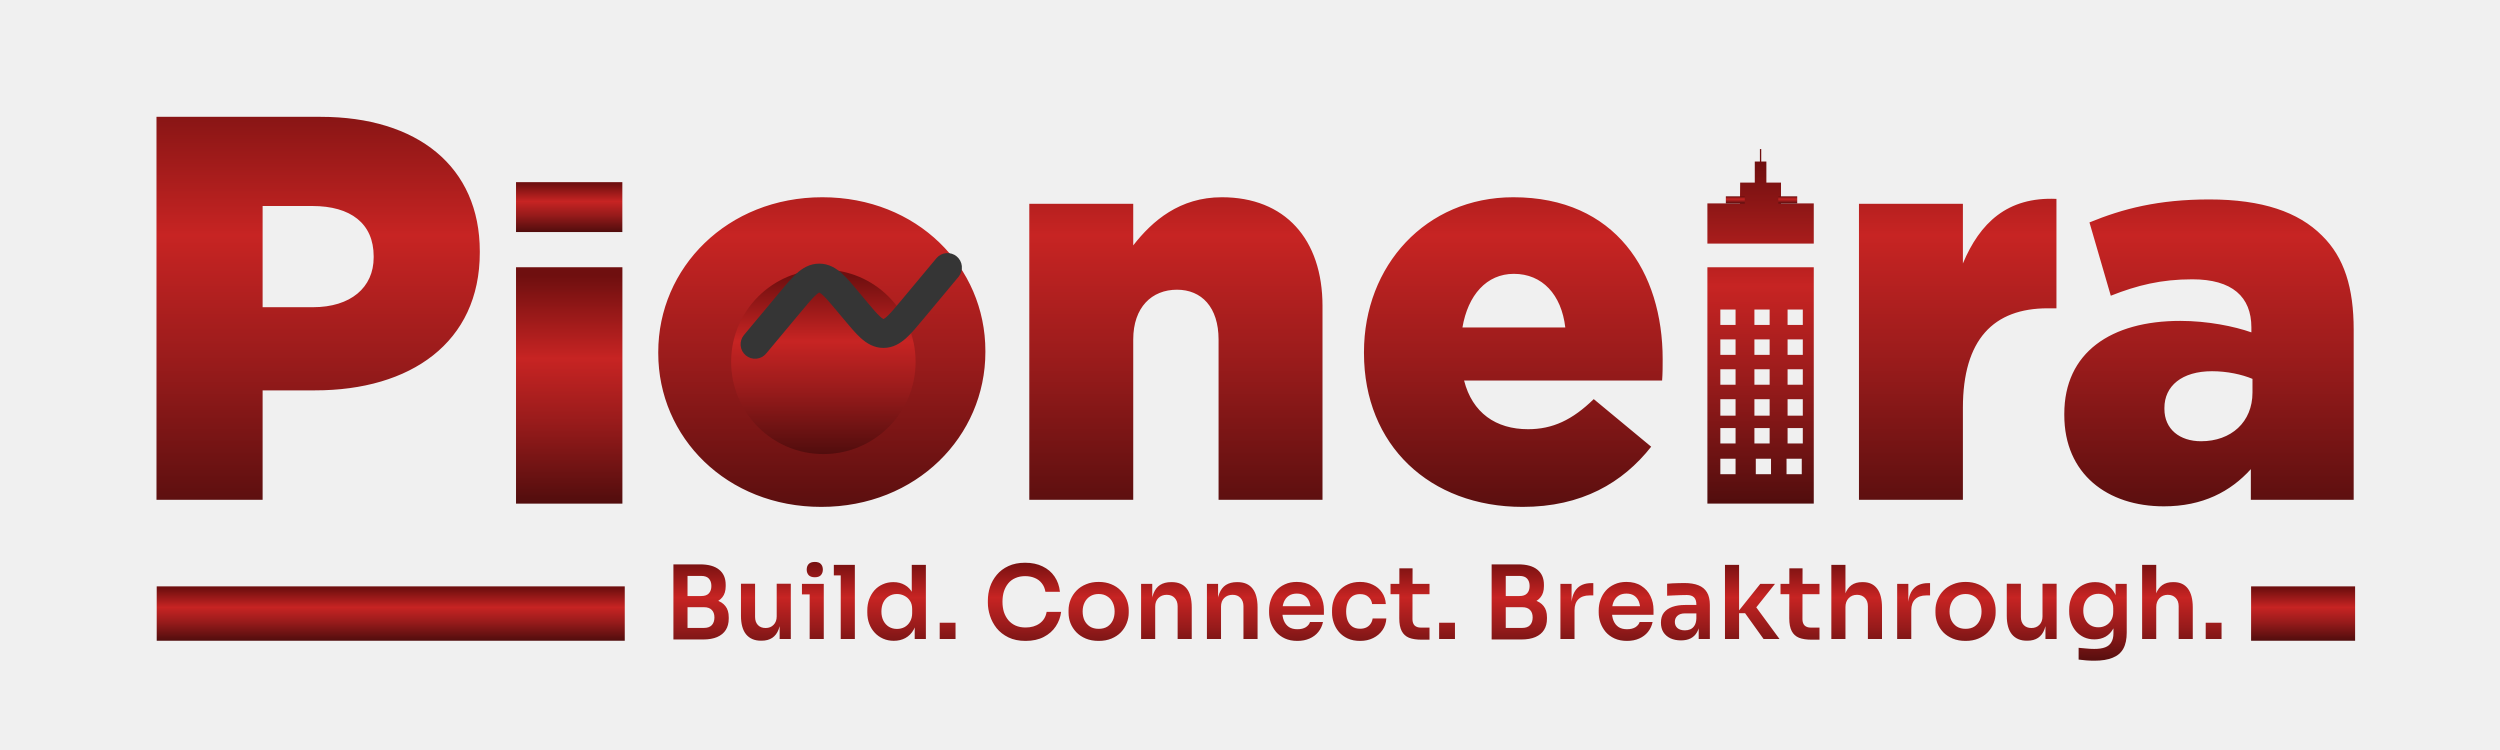
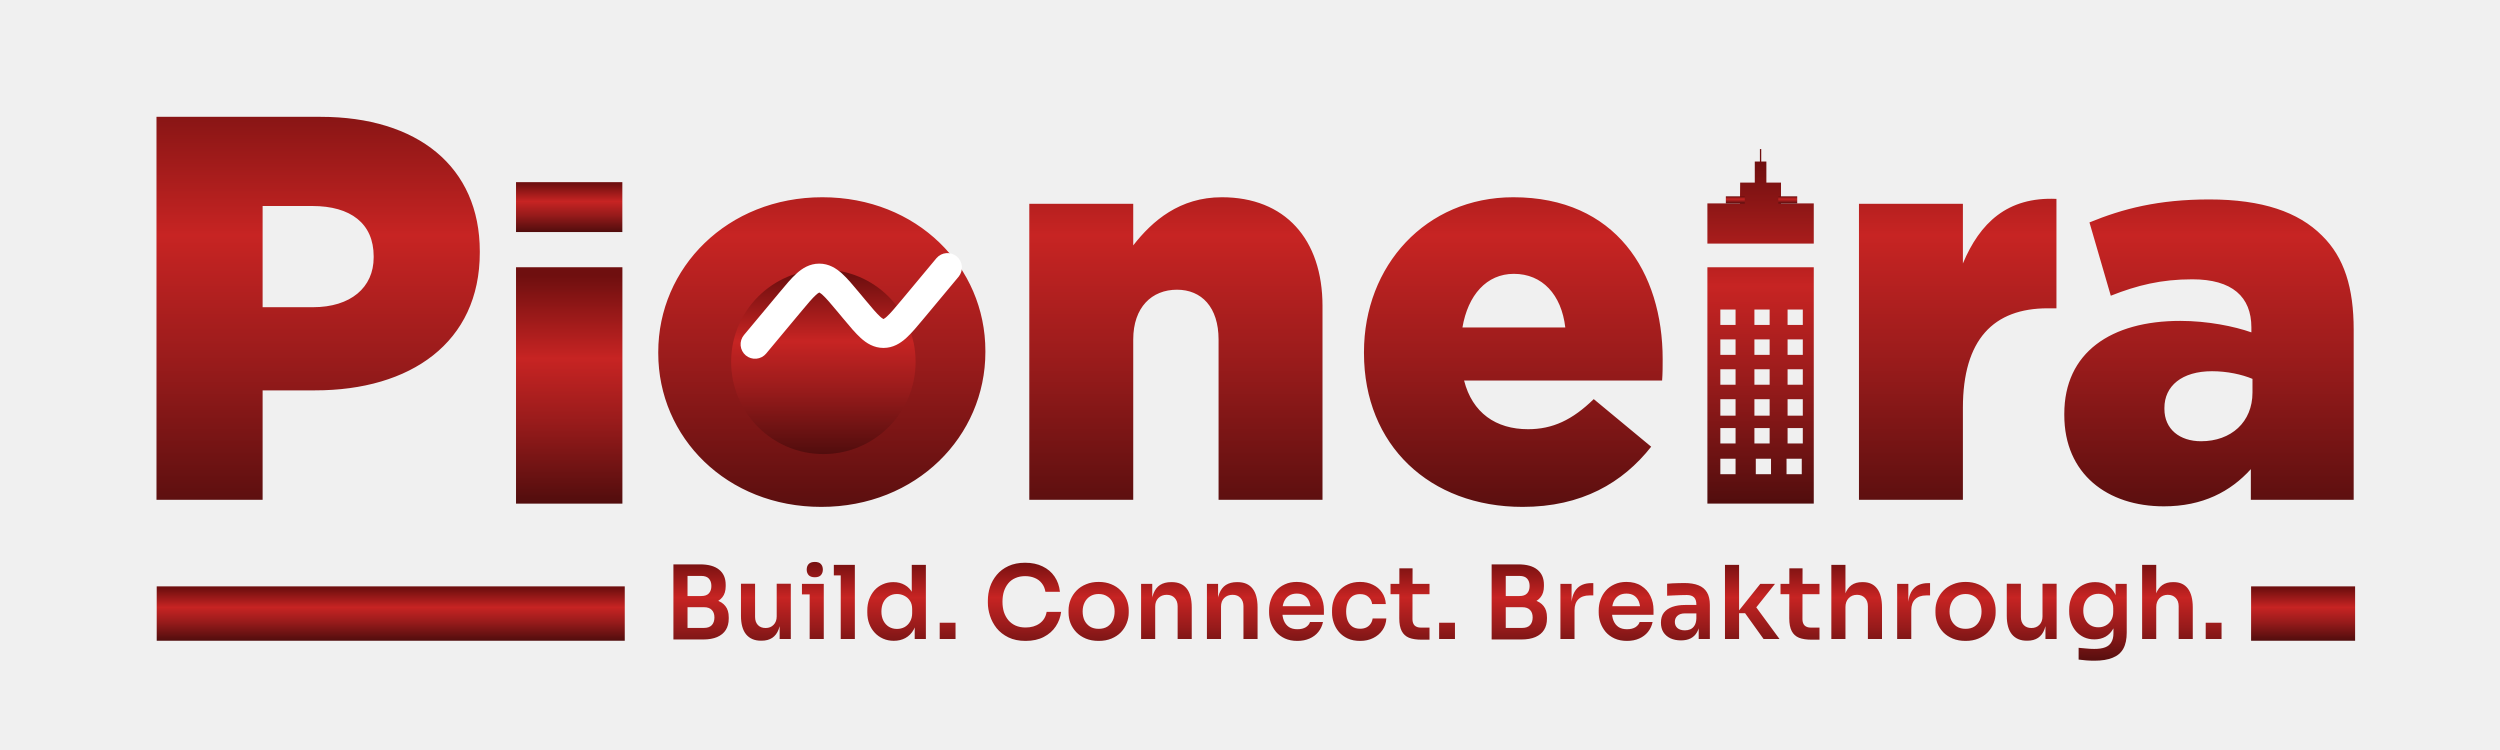
<svg xmlns="http://www.w3.org/2000/svg" width="300" height="90" viewBox="0 0 300 90" fill="none">
  <path d="M18.778 59.973V14.02H38.472C50.092 14.02 57.576 19.994 57.576 30.169V30.301C57.576 41.132 49.239 46.844 37.816 46.844H31.514V59.973H18.778ZM31.514 36.865H37.553C42.083 36.865 44.84 34.502 44.84 30.891V30.76C44.84 26.821 42.083 24.721 37.488 24.721H31.514V36.865ZM98.552 60.827C87.195 60.827 78.99 52.489 78.99 42.38V42.248C78.99 32.139 87.261 23.67 98.684 23.67C110.041 23.67 118.246 32.007 118.246 42.117V42.248C118.246 52.358 109.975 60.827 98.552 60.827ZM98.684 50.257C103.213 50.257 106.102 46.647 106.102 42.38V42.248C106.102 37.916 102.951 34.239 98.552 34.239C94.023 34.239 91.134 37.85 91.134 42.117V42.248C91.134 46.581 94.285 50.257 98.684 50.257ZM123.515 59.973V24.458H135.988V29.447C138.285 26.493 141.568 23.67 146.622 23.67C154.172 23.67 158.701 28.66 158.701 36.734V59.973H146.228V40.739C146.228 36.865 144.193 34.765 141.239 34.765C138.22 34.765 135.988 36.865 135.988 40.739V59.973H123.515ZM182.714 60.827C171.554 60.827 163.677 53.408 163.677 42.38V42.248C163.677 31.876 171.095 23.67 181.598 23.67C193.874 23.67 199.52 32.664 199.52 43.102C199.52 43.89 199.52 44.809 199.454 45.662H175.69C176.675 49.535 179.498 51.505 183.371 51.505C186.325 51.505 188.688 50.389 191.249 47.894L198.141 53.605C194.728 57.938 189.804 60.827 182.714 60.827ZM175.493 39.294H187.835C187.375 35.355 185.078 32.861 181.664 32.861C178.382 32.861 176.15 35.421 175.493 39.294ZM223.075 59.973V24.458H235.548V31.614C237.583 26.756 240.865 23.605 246.774 23.867V36.997H245.723C239.224 36.997 235.548 40.739 235.548 48.944V59.973H223.075ZM259.663 60.761C252.901 60.761 247.715 56.888 247.715 49.798V49.666C247.715 42.314 253.295 38.507 261.632 38.507C264.915 38.507 268.131 39.163 270.166 39.885V39.294C270.166 35.618 267.869 33.517 263.077 33.517C259.335 33.517 256.446 34.239 253.295 35.487L250.735 26.69C254.739 25.049 259.006 23.933 265.112 23.933C271.479 23.933 275.812 25.443 278.635 28.266C281.326 30.891 282.442 34.568 282.442 39.557V59.973H270.101V56.297C267.672 58.988 264.324 60.761 259.663 60.761ZM264.127 52.949C267.738 52.949 270.298 50.651 270.298 47.106V45.465C269.05 44.94 267.278 44.546 265.44 44.546C261.829 44.546 259.729 46.319 259.729 48.944V49.076C259.729 51.505 261.567 52.949 264.127 52.949Z" fill="url(#paint0_linear_485_43)" />
  <ellipse cx="98.804" cy="43.421" rx="11.068" ry="11.068" fill="url(#paint1_linear_485_43)" />
  <path d="M82.259 76.738V75.349H84.488C84.894 75.349 85.203 75.24 85.414 75.02C85.625 74.793 85.731 74.484 85.731 74.094C85.731 73.705 85.625 73.404 85.414 73.193C85.203 72.974 84.894 72.864 84.488 72.864H82.259V71.804H84.366C84.959 71.804 85.487 71.877 85.95 72.024C86.421 72.162 86.786 72.397 87.046 72.73C87.314 73.063 87.448 73.51 87.448 74.07V74.241C87.448 74.769 87.331 75.219 87.095 75.593C86.868 75.958 86.522 76.242 86.059 76.445C85.605 76.64 85.04 76.738 84.366 76.738H82.259ZM80.809 76.738V67.724H82.503V76.738H80.809ZM82.259 72.584V71.524H84.159C84.573 71.524 84.878 71.415 85.073 71.195C85.268 70.976 85.365 70.684 85.365 70.318C85.365 69.953 85.268 69.66 85.073 69.441C84.878 69.222 84.573 69.112 84.159 69.112H82.259V67.724H84.001C85.008 67.724 85.771 67.935 86.291 68.357C86.819 68.779 87.083 69.384 87.083 70.172V70.343C87.083 70.895 86.949 71.337 86.681 71.67C86.421 71.995 86.059 72.231 85.597 72.377C85.134 72.515 84.602 72.584 84.001 72.584H82.259ZM91.316 76.884C90.552 76.884 89.959 76.632 89.537 76.129C89.123 75.625 88.916 74.878 88.916 73.887V70.05H90.609V74.034C90.609 74.44 90.723 74.764 90.95 75.008C91.177 75.243 91.486 75.361 91.876 75.361C92.266 75.361 92.582 75.235 92.826 74.984C93.078 74.732 93.204 74.391 93.204 73.96V70.05H94.897V76.677H93.557V73.863H93.691C93.691 74.529 93.606 75.085 93.435 75.532C93.264 75.978 93.009 76.316 92.668 76.543C92.327 76.77 91.9 76.884 91.389 76.884H91.316ZM97.159 76.677V70.062H98.852V76.677H97.159ZM96.233 71.329V70.062H98.852V71.329H96.233ZM97.78 69.271C97.447 69.271 97.199 69.185 97.037 69.015C96.882 68.836 96.805 68.617 96.805 68.357C96.805 68.081 96.882 67.858 97.037 67.687C97.199 67.516 97.447 67.431 97.78 67.431C98.113 67.431 98.356 67.516 98.511 67.687C98.665 67.858 98.742 68.081 98.742 68.357C98.742 68.617 98.665 68.836 98.511 69.015C98.356 69.185 98.113 69.271 97.78 69.271ZM100.888 76.677V67.784H102.582V76.677H100.888ZM100.06 69.051V67.784H102.582V69.051H100.06ZM107.255 76.896C106.793 76.896 106.366 76.811 105.976 76.64C105.587 76.47 105.25 76.23 104.965 75.922C104.681 75.613 104.462 75.256 104.308 74.85C104.153 74.436 104.076 73.989 104.076 73.51V73.254C104.076 72.783 104.149 72.34 104.295 71.926C104.45 71.512 104.661 71.151 104.929 70.842C105.205 70.533 105.534 70.294 105.915 70.123C106.305 69.945 106.736 69.855 107.207 69.855C107.726 69.855 108.181 69.969 108.571 70.196C108.969 70.416 109.286 70.749 109.521 71.195C109.757 71.642 109.887 72.202 109.911 72.876L109.412 72.292V67.784H111.105V76.677H109.765V73.863H110.057C110.033 74.537 109.895 75.101 109.643 75.556C109.391 76.003 109.058 76.34 108.644 76.567C108.238 76.787 107.775 76.896 107.255 76.896ZM107.633 75.471C107.966 75.471 108.271 75.398 108.547 75.252C108.823 75.097 109.042 74.878 109.204 74.594C109.375 74.302 109.46 73.96 109.46 73.571V73.083C109.46 72.694 109.375 72.369 109.204 72.109C109.034 71.841 108.811 71.638 108.534 71.5C108.258 71.354 107.958 71.281 107.633 71.281C107.268 71.281 106.943 71.37 106.659 71.549C106.382 71.719 106.163 71.963 106.001 72.279C105.846 72.596 105.769 72.966 105.769 73.388C105.769 73.81 105.851 74.18 106.013 74.496C106.175 74.805 106.395 75.045 106.671 75.215C106.955 75.386 107.276 75.471 107.633 75.471ZM112.764 76.677V74.728H114.664V76.677H112.764ZM123.074 76.908C122.27 76.908 121.58 76.766 121.003 76.482C120.427 76.198 119.956 75.828 119.59 75.374C119.233 74.919 118.969 74.423 118.798 73.887C118.628 73.351 118.543 72.836 118.543 72.34V72.072C118.543 71.52 118.628 70.976 118.798 70.44C118.977 69.904 119.249 69.417 119.615 68.978C119.98 68.54 120.443 68.191 121.003 67.931C121.572 67.663 122.242 67.529 123.013 67.529C123.817 67.529 124.515 67.675 125.108 67.967C125.709 68.251 126.188 68.657 126.546 69.185C126.903 69.705 127.118 70.314 127.191 71.013H125.449C125.384 70.606 125.238 70.265 125.011 69.989C124.792 69.705 124.511 69.494 124.17 69.356C123.829 69.21 123.444 69.137 123.013 69.137C122.575 69.137 122.185 69.214 121.844 69.368C121.503 69.514 121.218 69.725 120.991 70.001C120.764 70.278 120.589 70.603 120.467 70.976C120.354 71.35 120.297 71.764 120.297 72.219C120.297 72.657 120.354 73.063 120.467 73.437C120.589 73.81 120.768 74.139 121.003 74.423C121.239 74.699 121.527 74.915 121.868 75.069C122.217 75.223 122.619 75.3 123.074 75.3C123.74 75.3 124.3 75.138 124.755 74.813C125.218 74.48 125.498 74.017 125.596 73.424H127.337C127.256 74.058 127.041 74.638 126.692 75.166C126.343 75.694 125.864 76.117 125.254 76.433C124.645 76.75 123.919 76.908 123.074 76.908ZM131.842 76.908C131.258 76.908 130.742 76.815 130.295 76.628C129.849 76.441 129.471 76.19 129.163 75.873C128.854 75.548 128.618 75.183 128.456 74.777C128.302 74.371 128.225 73.948 128.225 73.51V73.254C128.225 72.799 128.306 72.369 128.468 71.963C128.639 71.549 128.878 71.183 129.187 70.866C129.504 70.542 129.885 70.29 130.332 70.111C130.779 69.924 131.282 69.831 131.842 69.831C132.403 69.831 132.906 69.924 133.353 70.111C133.8 70.29 134.177 70.542 134.486 70.866C134.803 71.183 135.042 71.549 135.205 71.963C135.367 72.369 135.448 72.799 135.448 73.254V73.51C135.448 73.948 135.367 74.371 135.205 74.777C135.05 75.183 134.819 75.548 134.51 75.873C134.202 76.19 133.824 76.441 133.377 76.628C132.931 76.815 132.419 76.908 131.842 76.908ZM131.842 75.459C132.257 75.459 132.606 75.369 132.89 75.191C133.174 75.004 133.389 74.756 133.536 74.448C133.682 74.131 133.755 73.774 133.755 73.376C133.755 72.97 133.678 72.612 133.523 72.304C133.377 71.987 133.158 71.739 132.866 71.561C132.581 71.374 132.24 71.281 131.842 71.281C131.445 71.281 131.099 71.374 130.807 71.561C130.523 71.739 130.304 71.987 130.149 72.304C129.995 72.612 129.918 72.97 129.918 73.376C129.918 73.774 129.991 74.131 130.137 74.448C130.291 74.756 130.511 75.004 130.795 75.191C131.079 75.369 131.428 75.459 131.842 75.459ZM136.931 76.677V70.062H138.271V72.901H138.149C138.149 72.227 138.238 71.666 138.417 71.22C138.596 70.765 138.859 70.424 139.209 70.196C139.566 69.969 140.009 69.855 140.536 69.855H140.609C141.397 69.855 141.994 70.111 142.4 70.623C142.806 71.126 143.009 71.882 143.009 72.888V76.677H141.316V72.742C141.316 72.336 141.198 72.007 140.963 71.756C140.735 71.504 140.419 71.378 140.013 71.378C139.598 71.378 139.261 71.508 139.002 71.768C138.75 72.02 138.624 72.361 138.624 72.791V76.677H136.931ZM144.83 76.677V70.062H146.169V72.901H146.048C146.048 72.227 146.137 71.666 146.316 71.22C146.494 70.765 146.758 70.424 147.107 70.196C147.465 69.969 147.907 69.855 148.435 69.855H148.508C149.296 69.855 149.893 70.111 150.299 70.623C150.705 71.126 150.908 71.882 150.908 72.888V76.677H149.215V72.742C149.215 72.336 149.097 72.007 148.862 71.756C148.634 71.504 148.317 71.378 147.911 71.378C147.497 71.378 147.16 71.508 146.9 71.768C146.649 72.02 146.523 72.361 146.523 72.791V76.677H144.83ZM155.688 76.908C155.12 76.908 154.621 76.811 154.19 76.616C153.768 76.421 153.415 76.161 153.13 75.836C152.854 75.503 152.643 75.134 152.497 74.728C152.359 74.322 152.29 73.908 152.29 73.485V73.254C152.29 72.815 152.359 72.393 152.497 71.987C152.643 71.573 152.854 71.207 153.13 70.891C153.415 70.566 153.764 70.31 154.178 70.123C154.592 69.928 155.071 69.831 155.615 69.831C156.33 69.831 156.927 69.989 157.406 70.306C157.893 70.615 158.259 71.025 158.502 71.536C158.746 72.04 158.868 72.584 158.868 73.169V73.778H153.009V72.742H157.808L157.284 73.254C157.284 72.832 157.223 72.47 157.101 72.17C156.98 71.869 156.793 71.638 156.541 71.475C156.298 71.313 155.989 71.232 155.615 71.232C155.242 71.232 154.925 71.317 154.665 71.488C154.405 71.658 154.206 71.906 154.068 72.231C153.938 72.547 153.873 72.929 153.873 73.376C153.873 73.79 153.938 74.159 154.068 74.484C154.198 74.801 154.397 75.053 154.665 75.24C154.933 75.418 155.274 75.507 155.688 75.507C156.103 75.507 156.44 75.426 156.699 75.264C156.959 75.093 157.126 74.886 157.199 74.643H158.758C158.661 75.097 158.474 75.495 158.198 75.836C157.922 76.177 157.568 76.441 157.138 76.628C156.716 76.815 156.233 76.908 155.688 76.908ZM163.218 76.908C162.641 76.908 162.142 76.811 161.72 76.616C161.305 76.421 160.956 76.161 160.672 75.836C160.396 75.511 160.189 75.146 160.051 74.74C159.913 74.334 159.844 73.92 159.844 73.498V73.266C159.844 72.82 159.913 72.393 160.051 71.987C160.197 71.573 160.412 71.207 160.696 70.891C160.981 70.566 161.33 70.31 161.744 70.123C162.166 69.928 162.654 69.831 163.206 69.831C163.782 69.831 164.298 69.945 164.753 70.172C165.208 70.391 165.569 70.7 165.837 71.098C166.113 71.496 166.267 71.959 166.3 72.487H164.655C164.615 72.145 164.469 71.861 164.217 71.634C163.973 71.406 163.636 71.293 163.206 71.293C162.832 71.293 162.52 71.382 162.268 71.561C162.024 71.739 161.841 71.987 161.72 72.304C161.598 72.612 161.537 72.97 161.537 73.376C161.537 73.766 161.594 74.119 161.707 74.436C161.829 74.752 162.012 75 162.256 75.179C162.507 75.357 162.828 75.447 163.218 75.447C163.51 75.447 163.762 75.394 163.973 75.288C164.184 75.183 164.351 75.037 164.473 74.85C164.603 74.663 164.684 74.452 164.716 74.216H166.361C166.328 74.752 166.17 75.223 165.886 75.629C165.61 76.027 165.24 76.34 164.777 76.567C164.322 76.795 163.803 76.908 163.218 76.908ZM170.592 76.762C169.983 76.762 169.479 76.685 169.081 76.531C168.692 76.368 168.399 76.1 168.204 75.727C168.009 75.345 167.912 74.833 167.912 74.192L167.924 68.199H169.508L169.496 74.302C169.496 74.626 169.581 74.878 169.751 75.057C169.93 75.227 170.182 75.313 170.507 75.313H171.542V76.762H170.592ZM166.864 71.305V70.062H171.542V71.305H166.864ZM172.695 76.677V74.728H174.595V76.677H172.695ZM180.447 76.738V75.349H182.676C183.082 75.349 183.391 75.24 183.602 75.02C183.813 74.793 183.919 74.484 183.919 74.094C183.919 73.705 183.813 73.404 183.602 73.193C183.391 72.974 183.082 72.864 182.676 72.864H180.447V71.804H182.554C183.147 71.804 183.675 71.877 184.138 72.024C184.609 72.162 184.974 72.397 185.234 72.73C185.502 73.063 185.636 73.51 185.636 74.07V74.241C185.636 74.769 185.519 75.219 185.283 75.593C185.056 75.958 184.711 76.242 184.248 76.445C183.793 76.64 183.228 76.738 182.554 76.738H180.447ZM178.997 76.738V67.724H180.691V76.738H178.997ZM180.447 72.584V71.524H182.347C182.762 71.524 183.066 71.415 183.261 71.195C183.456 70.976 183.553 70.684 183.553 70.318C183.553 69.953 183.456 69.66 183.261 69.441C183.066 69.222 182.762 69.112 182.347 69.112H180.447V67.724H182.189C183.196 67.724 183.959 67.935 184.479 68.357C185.007 68.779 185.271 69.384 185.271 70.172V70.343C185.271 70.895 185.137 71.337 184.869 71.67C184.609 71.995 184.248 72.231 183.785 72.377C183.322 72.515 182.79 72.584 182.189 72.584H180.447ZM187.25 76.677V70.062H188.59V72.864H188.553C188.553 71.914 188.756 71.195 189.163 70.708C189.569 70.221 190.165 69.977 190.953 69.977H191.197V71.451H190.734C190.165 71.451 189.723 71.605 189.406 71.914C189.098 72.215 188.943 72.653 188.943 73.23V76.677H187.25ZM195.242 76.908C194.674 76.908 194.174 76.811 193.744 76.616C193.321 76.421 192.968 76.161 192.684 75.836C192.408 75.503 192.197 75.134 192.051 74.728C191.912 74.322 191.843 73.908 191.843 73.485V73.254C191.843 72.815 191.912 72.393 192.051 71.987C192.197 71.573 192.408 71.207 192.684 70.891C192.968 70.566 193.317 70.31 193.732 70.123C194.146 69.928 194.625 69.831 195.169 69.831C195.884 69.831 196.48 69.989 196.96 70.306C197.447 70.615 197.812 71.025 198.056 71.536C198.3 72.04 198.421 72.584 198.421 73.169V73.778H192.562V72.742H197.362L196.838 73.254C196.838 72.832 196.777 72.47 196.655 72.17C196.533 71.869 196.346 71.638 196.095 71.475C195.851 71.313 195.542 71.232 195.169 71.232C194.795 71.232 194.479 71.317 194.219 71.488C193.959 71.658 193.76 71.906 193.622 72.231C193.492 72.547 193.427 72.929 193.427 73.376C193.427 73.79 193.492 74.159 193.622 74.484C193.752 74.801 193.951 75.053 194.219 75.24C194.487 75.418 194.828 75.507 195.242 75.507C195.656 75.507 195.993 75.426 196.253 75.264C196.513 75.093 196.679 74.886 196.753 74.643H198.312C198.214 75.097 198.027 75.495 197.751 75.836C197.475 76.177 197.122 76.441 196.692 76.628C196.269 76.815 195.786 76.908 195.242 76.908ZM203.843 76.677V74.716H203.563V72.535C203.563 72.154 203.47 71.869 203.283 71.683C203.096 71.496 202.808 71.402 202.418 71.402C202.215 71.402 201.972 71.406 201.687 71.415C201.403 71.423 201.115 71.435 200.823 71.451C200.538 71.459 200.282 71.471 200.055 71.488V70.05C200.242 70.034 200.453 70.018 200.689 70.001C200.924 69.985 201.164 69.977 201.407 69.977C201.659 69.969 201.894 69.965 202.114 69.965C202.796 69.965 203.36 70.054 203.807 70.233C204.262 70.412 204.603 70.692 204.83 71.073C205.066 71.455 205.183 71.955 205.183 72.572V76.677H203.843ZM201.712 76.847C201.233 76.847 200.81 76.762 200.445 76.592C200.088 76.421 199.807 76.177 199.604 75.861C199.409 75.544 199.312 75.162 199.312 74.716C199.312 74.228 199.43 73.831 199.665 73.522C199.909 73.213 200.246 72.982 200.676 72.828C201.115 72.673 201.626 72.596 202.211 72.596H203.746V73.607H202.187C201.797 73.607 201.497 73.705 201.285 73.9C201.082 74.086 200.981 74.33 200.981 74.63C200.981 74.931 201.082 75.174 201.285 75.361C201.497 75.548 201.797 75.641 202.187 75.641C202.422 75.641 202.638 75.601 202.832 75.52C203.035 75.43 203.202 75.284 203.332 75.081C203.47 74.87 203.547 74.586 203.563 74.228L203.977 74.704C203.937 75.166 203.823 75.556 203.636 75.873C203.458 76.19 203.206 76.433 202.881 76.604C202.564 76.766 202.175 76.847 201.712 76.847ZM211.626 76.677L209.409 73.583H208.422L211.236 70.062H213.002L210.408 73.315L210.444 72.462L213.538 76.677H211.626ZM206.997 76.677V67.784H208.69V76.677H206.997ZM217.39 76.762C216.781 76.762 216.277 76.685 215.88 76.531C215.49 76.368 215.197 76.1 215.003 75.727C214.808 75.345 214.71 74.833 214.71 74.192L214.722 68.199H216.306L216.294 74.302C216.294 74.626 216.379 74.878 216.55 75.057C216.728 75.227 216.98 75.313 217.305 75.313H218.34V76.762H217.39ZM213.663 71.305V70.062H218.34V71.305H213.663ZM219.761 76.677V67.784H221.455V72.974H221.162C221.162 72.308 221.247 71.743 221.418 71.281C221.589 70.818 221.84 70.464 222.173 70.221C222.514 69.977 222.945 69.855 223.464 69.855H223.538C224.293 69.855 224.865 70.115 225.255 70.635C225.645 71.155 225.84 71.91 225.84 72.901V76.677H224.147V72.742C224.147 72.32 224.025 71.987 223.781 71.743C223.546 71.5 223.233 71.378 222.843 71.378C222.429 71.378 222.092 71.516 221.832 71.792C221.58 72.06 221.455 72.413 221.455 72.852V76.677H219.761ZM227.66 76.677V70.062H229V72.864H228.964C228.964 71.914 229.167 71.195 229.573 70.708C229.979 70.221 230.576 69.977 231.363 69.977H231.607V71.451H231.144C230.576 71.451 230.133 71.605 229.816 71.914C229.508 72.215 229.353 72.653 229.353 73.23V76.677H227.66ZM235.871 76.908C235.287 76.908 234.771 76.815 234.324 76.628C233.878 76.441 233.5 76.19 233.191 75.873C232.883 75.548 232.647 75.183 232.485 74.777C232.331 74.371 232.254 73.948 232.254 73.51V73.254C232.254 72.799 232.335 72.369 232.497 71.963C232.668 71.549 232.907 71.183 233.216 70.866C233.533 70.542 233.914 70.29 234.361 70.111C234.808 69.924 235.311 69.831 235.871 69.831C236.432 69.831 236.935 69.924 237.382 70.111C237.829 70.29 238.206 70.542 238.515 70.866C238.831 71.183 239.071 71.549 239.233 71.963C239.396 72.369 239.477 72.799 239.477 73.254V73.51C239.477 73.948 239.396 74.371 239.233 74.777C239.079 75.183 238.848 75.548 238.539 75.873C238.23 76.19 237.853 76.441 237.406 76.628C236.96 76.815 236.448 76.908 235.871 76.908ZM235.871 75.459C236.286 75.459 236.635 75.369 236.919 75.191C237.203 75.004 237.418 74.756 237.565 74.448C237.711 74.131 237.784 73.774 237.784 73.376C237.784 72.97 237.707 72.612 237.552 72.304C237.406 71.987 237.187 71.739 236.895 71.561C236.61 71.374 236.269 71.281 235.871 71.281C235.473 71.281 235.128 71.374 234.836 71.561C234.552 71.739 234.332 71.987 234.178 72.304C234.024 72.612 233.947 72.97 233.947 73.376C233.947 73.774 234.02 74.131 234.166 74.448C234.32 74.756 234.54 75.004 234.824 75.191C235.108 75.369 235.457 75.459 235.871 75.459ZM243.213 76.884C242.45 76.884 241.857 76.632 241.435 76.129C241.021 75.625 240.813 74.878 240.813 73.887V70.05H242.507V74.034C242.507 74.44 242.62 74.764 242.848 75.008C243.075 75.243 243.384 75.361 243.774 75.361C244.163 75.361 244.48 75.235 244.724 74.984C244.975 74.732 245.101 74.391 245.101 73.96V70.05H246.795V76.677H245.455V73.863H245.589C245.589 74.529 245.503 75.085 245.333 75.532C245.162 75.978 244.906 76.316 244.565 76.543C244.224 76.77 243.798 76.884 243.286 76.884H243.213ZM251.322 79.284C251.005 79.284 250.68 79.272 250.347 79.247C250.023 79.223 249.718 79.19 249.434 79.15V77.737C249.726 77.769 250.039 77.798 250.372 77.822C250.705 77.854 251.017 77.871 251.31 77.871C251.854 77.871 252.292 77.806 252.625 77.676C252.966 77.546 253.214 77.339 253.368 77.055C253.531 76.778 253.612 76.425 253.612 75.995V74.691L253.977 73.863C253.953 74.472 253.827 74.992 253.6 75.422C253.372 75.844 253.064 76.169 252.674 76.397C252.284 76.616 251.834 76.726 251.322 76.726C250.867 76.726 250.453 76.64 250.079 76.47C249.714 76.299 249.397 76.064 249.129 75.763C248.869 75.463 248.666 75.11 248.52 74.704C248.374 74.297 248.301 73.863 248.301 73.4V73.144C248.301 72.681 248.374 72.251 248.52 71.853C248.675 71.447 248.89 71.094 249.166 70.793C249.442 70.493 249.771 70.261 250.153 70.099C250.534 69.937 250.957 69.855 251.419 69.855C251.964 69.855 252.435 69.973 252.832 70.209C253.238 70.444 253.555 70.785 253.783 71.232C254.01 71.678 254.136 72.227 254.16 72.876L253.868 72.925V70.062H255.208V75.897C255.208 76.701 255.07 77.351 254.794 77.846C254.518 78.342 254.091 78.703 253.515 78.93C252.946 79.166 252.215 79.284 251.322 79.284ZM251.809 75.276C252.134 75.276 252.43 75.203 252.698 75.057C252.966 74.911 253.182 74.699 253.344 74.423C253.506 74.147 253.588 73.814 253.588 73.424V72.998C253.588 72.625 253.502 72.308 253.332 72.048C253.169 71.788 252.954 71.593 252.686 71.463C252.418 71.325 252.126 71.256 251.809 71.256C251.452 71.256 251.135 71.341 250.859 71.512C250.591 71.674 250.38 71.906 250.226 72.206C250.071 72.507 249.994 72.864 249.994 73.278C249.994 73.684 250.071 74.038 250.226 74.338C250.38 74.638 250.591 74.87 250.859 75.032C251.135 75.195 251.452 75.276 251.809 75.276ZM257.055 76.677V67.784H258.748V72.974H258.456C258.456 72.308 258.541 71.743 258.711 71.281C258.882 70.818 259.134 70.464 259.467 70.221C259.808 69.977 260.238 69.855 260.758 69.855H260.831C261.586 69.855 262.159 70.115 262.548 70.635C262.938 71.155 263.133 71.91 263.133 72.901V76.677H261.44V72.742C261.44 72.32 261.318 71.987 261.075 71.743C260.839 71.5 260.526 71.378 260.137 71.378C259.722 71.378 259.385 71.516 259.126 71.792C258.874 72.06 258.748 72.413 258.748 72.852V76.677H257.055ZM264.686 76.677V74.728H266.586V76.677H264.686Z" fill="url(#paint2_linear_485_43)" />
-   <path d="M115.055 33.18C115.336 32.825 115.468 32.374 115.421 31.924C115.375 31.474 115.154 31.06 114.806 30.77C114.459 30.48 114.012 30.338 113.56 30.373C113.109 30.409 112.69 30.62 112.392 30.96L108.238 35.944C107.382 36.973 106.853 37.6 106.421 37.99C106.307 38.1 106.181 38.195 106.044 38.272L106.018 38.284L105.993 38.272C105.855 38.195 105.728 38.1 105.614 37.99C105.181 37.597 104.654 36.973 103.797 35.944L103.122 35.135C102.364 34.222 101.677 33.401 101.039 32.824C100.343 32.195 99.467 31.635 98.311 31.635C97.155 31.635 96.281 32.195 95.583 32.824C94.945 33.401 94.261 34.222 93.503 35.135L89.272 40.207C89.127 40.382 89.017 40.584 88.949 40.802C88.882 41.019 88.857 41.248 88.878 41.474C88.92 41.932 89.142 42.355 89.495 42.65C89.849 42.944 90.305 43.086 90.763 43.044C91.221 43.002 91.644 42.78 91.938 42.426L96.092 37.442C96.947 36.414 97.477 35.787 97.909 35.397C98.022 35.287 98.149 35.192 98.286 35.114L98.311 35.103L98.337 35.114C98.474 35.192 98.602 35.287 98.716 35.397C99.148 35.789 99.675 36.414 100.533 37.442L101.208 38.252C101.968 39.165 102.652 39.985 103.291 40.563C103.986 41.192 104.862 41.751 106.018 41.751C107.174 41.751 108.048 41.192 108.746 40.563C109.384 39.985 110.068 39.165 110.827 38.252L115.055 33.18Z" fill="#353535" />
+   <path d="M115.055 33.18C115.336 32.825 115.468 32.374 115.421 31.924C115.375 31.474 115.154 31.06 114.806 30.77C114.459 30.48 114.012 30.338 113.56 30.373C113.109 30.409 112.69 30.62 112.392 30.96L108.238 35.944C107.382 36.973 106.853 37.6 106.421 37.99C106.307 38.1 106.181 38.195 106.044 38.272L106.018 38.284L105.993 38.272C105.855 38.195 105.728 38.1 105.614 37.99C105.181 37.597 104.654 36.973 103.797 35.944L103.122 35.135C102.364 34.222 101.677 33.401 101.039 32.824C100.343 32.195 99.467 31.635 98.311 31.635C97.155 31.635 96.281 32.195 95.583 32.824C94.945 33.401 94.261 34.222 93.503 35.135L89.272 40.207C89.127 40.382 89.017 40.584 88.949 40.802C88.882 41.019 88.857 41.248 88.878 41.474C88.92 41.932 89.142 42.355 89.495 42.65C89.849 42.944 90.305 43.086 90.763 43.044C91.221 43.002 91.644 42.78 91.938 42.426L96.092 37.442C96.947 36.414 97.477 35.787 97.909 35.397C98.022 35.287 98.149 35.192 98.286 35.114L98.311 35.103L98.337 35.114C98.474 35.192 98.602 35.287 98.716 35.397C99.148 35.789 99.675 36.414 100.533 37.442L101.208 38.252C101.968 39.165 102.652 39.985 103.291 40.563C103.986 41.192 104.862 41.751 106.018 41.751C107.174 41.751 108.048 41.192 108.746 40.563C109.384 39.985 110.068 39.165 110.827 38.252L115.055 33.18Z" fill="white" />
  <rect x="61.923" y="32.07" width="12.765" height="28.366" fill="url(#paint3_linear_485_43)" />
  <rect x="61.923" y="21.858" width="12.758" height="5.988" fill="url(#paint4_linear_485_43)" />
  <path fill-rule="evenodd" clip-rule="evenodd" d="M217.652 32.07V32.833L217.652 60.436H210.277H204.887V47.19V32.833V32.354V24.411H208.795L208.819 21.915H210.574V19.385H211.19V17.887H211.269L211.349 17.887V19.385H211.965V21.915H213.72V24.411H217.652V29.233H204.887V32.07H217.652ZM206.441 37.14H208.268V38.995H206.441V37.14ZM208.268 40.727H206.441V42.582H208.268V40.727ZM206.441 44.313H208.268V46.169H206.441V44.313ZM208.268 47.901H206.441V49.88H208.268V47.901ZM206.441 51.364H208.268V53.219H206.441V51.364ZM208.268 55.051H206.441V56.907H208.268V55.051ZM210.695 55.051H212.522V56.907H210.695V55.051ZM216.211 55.051H214.384V56.907H216.211V55.051ZM210.529 37.14H212.356V38.995H210.529V37.14ZM212.356 40.727H210.529V42.582H212.356V40.727ZM210.529 44.313H212.356V46.169H210.529V44.313ZM212.356 47.901H210.529V49.88H212.356V47.901ZM210.529 51.364H212.356V53.219H210.529V51.364ZM216.336 37.14H214.51V38.995H216.336V37.14ZM214.51 40.727H216.336V42.582H214.51V40.727ZM216.336 44.313H214.51V46.169H216.336V44.313ZM214.51 47.901H216.336V49.88H214.51V47.901ZM216.336 51.364H214.51V53.219H216.336V51.364Z" fill="url(#paint5_linear_485_43)" />
  <rect x="207.101" y="23.56" width="2.273" height="0.851" fill="url(#paint6_linear_485_43)" />
  <rect x="213.397" y="23.56" width="2.269" height="0.851" fill="url(#paint7_linear_485_43)" />
  <rect x="18.806" y="70.365" width="56.165" height="6.524" fill="url(#paint8_linear_485_43)" />
  <rect x="270.131" y="70.365" width="12.481" height="6.524" fill="url(#paint9_linear_485_43)" />
  <defs>
    <linearGradient id="paint0_linear_485_43" x1="150.073" y1="5.973" x2="150.073" y2="63.519" gradientUnits="userSpaceOnUse">
      <stop offset="0.037" stop-color="#6F0F0F" />
      <stop offset="0.387" stop-color="#C72423" />
      <stop offset="0.657" stop-color="#981B1B" />
      <stop offset="1" stop-color="#510D0D" />
    </linearGradient>
    <linearGradient id="paint1_linear_485_43" x1="98.804" y1="32.354" x2="98.804" y2="54.489" gradientUnits="userSpaceOnUse">
      <stop offset="0.037" stop-color="#6F0F0F" />
      <stop offset="0.387" stop-color="#C72423" />
      <stop offset="0.657" stop-color="#981B1B" />
      <stop offset="1" stop-color="#510D0D" />
    </linearGradient>
    <linearGradient id="paint2_linear_485_43" x1="172.173" y1="66.677" x2="172.173" y2="79.677" gradientUnits="userSpaceOnUse">
      <stop offset="0.037" stop-color="#6F0F0F" />
      <stop offset="0.387" stop-color="#C72423" />
      <stop offset="0.657" stop-color="#981B1B" />
      <stop offset="1" stop-color="#510D0D" />
    </linearGradient>
    <linearGradient id="paint3_linear_485_43" x1="68.305" y1="32.07" x2="68.305" y2="60.436" gradientUnits="userSpaceOnUse">
      <stop offset="0.037" stop-color="#6F0F0F" />
      <stop offset="0.387" stop-color="#C72423" />
      <stop offset="0.657" stop-color="#981B1B" />
      <stop offset="1" stop-color="#510D0D" />
    </linearGradient>
    <linearGradient id="paint4_linear_485_43" x1="68.302" y1="21.858" x2="68.302" y2="27.846" gradientUnits="userSpaceOnUse">
      <stop offset="0.037" stop-color="#6F0F0F" />
      <stop offset="0.387" stop-color="#C72423" />
      <stop offset="0.657" stop-color="#981B1B" />
      <stop offset="1" stop-color="#510D0D" />
    </linearGradient>
    <linearGradient id="paint5_linear_485_43" x1="211.269" y1="17.887" x2="211.269" y2="60.436" gradientUnits="userSpaceOnUse">
      <stop offset="0.037" stop-color="#6F0F0F" />
      <stop offset="0.387" stop-color="#C72423" />
      <stop offset="0.657" stop-color="#981B1B" />
      <stop offset="1" stop-color="#510D0D" />
    </linearGradient>
    <linearGradient id="paint6_linear_485_43" x1="208.238" y1="23.56" x2="208.238" y2="24.411" gradientUnits="userSpaceOnUse">
      <stop offset="0.037" stop-color="#6F0F0F" />
      <stop offset="0.387" stop-color="#C72423" />
      <stop offset="0.657" stop-color="#981B1B" />
      <stop offset="1" stop-color="#510D0D" />
    </linearGradient>
    <linearGradient id="paint7_linear_485_43" x1="214.532" y1="23.56" x2="214.532" y2="24.411" gradientUnits="userSpaceOnUse">
      <stop offset="0.037" stop-color="#6F0F0F" />
      <stop offset="0.387" stop-color="#C72423" />
      <stop offset="0.657" stop-color="#981B1B" />
      <stop offset="1" stop-color="#510D0D" />
    </linearGradient>
    <linearGradient id="paint8_linear_485_43" x1="46.888" y1="70.365" x2="46.888" y2="76.889" gradientUnits="userSpaceOnUse">
      <stop offset="0.037" stop-color="#6F0F0F" />
      <stop offset="0.387" stop-color="#C72423" />
      <stop offset="0.657" stop-color="#981B1B" />
      <stop offset="1" stop-color="#510D0D" />
    </linearGradient>
    <linearGradient id="paint9_linear_485_43" x1="276.372" y1="70.365" x2="276.372" y2="76.889" gradientUnits="userSpaceOnUse">
      <stop offset="0.037" stop-color="#6F0F0F" />
      <stop offset="0.387" stop-color="#C72423" />
      <stop offset="0.657" stop-color="#981B1B" />
      <stop offset="1" stop-color="#510D0D" />
    </linearGradient>
  </defs>
</svg>
